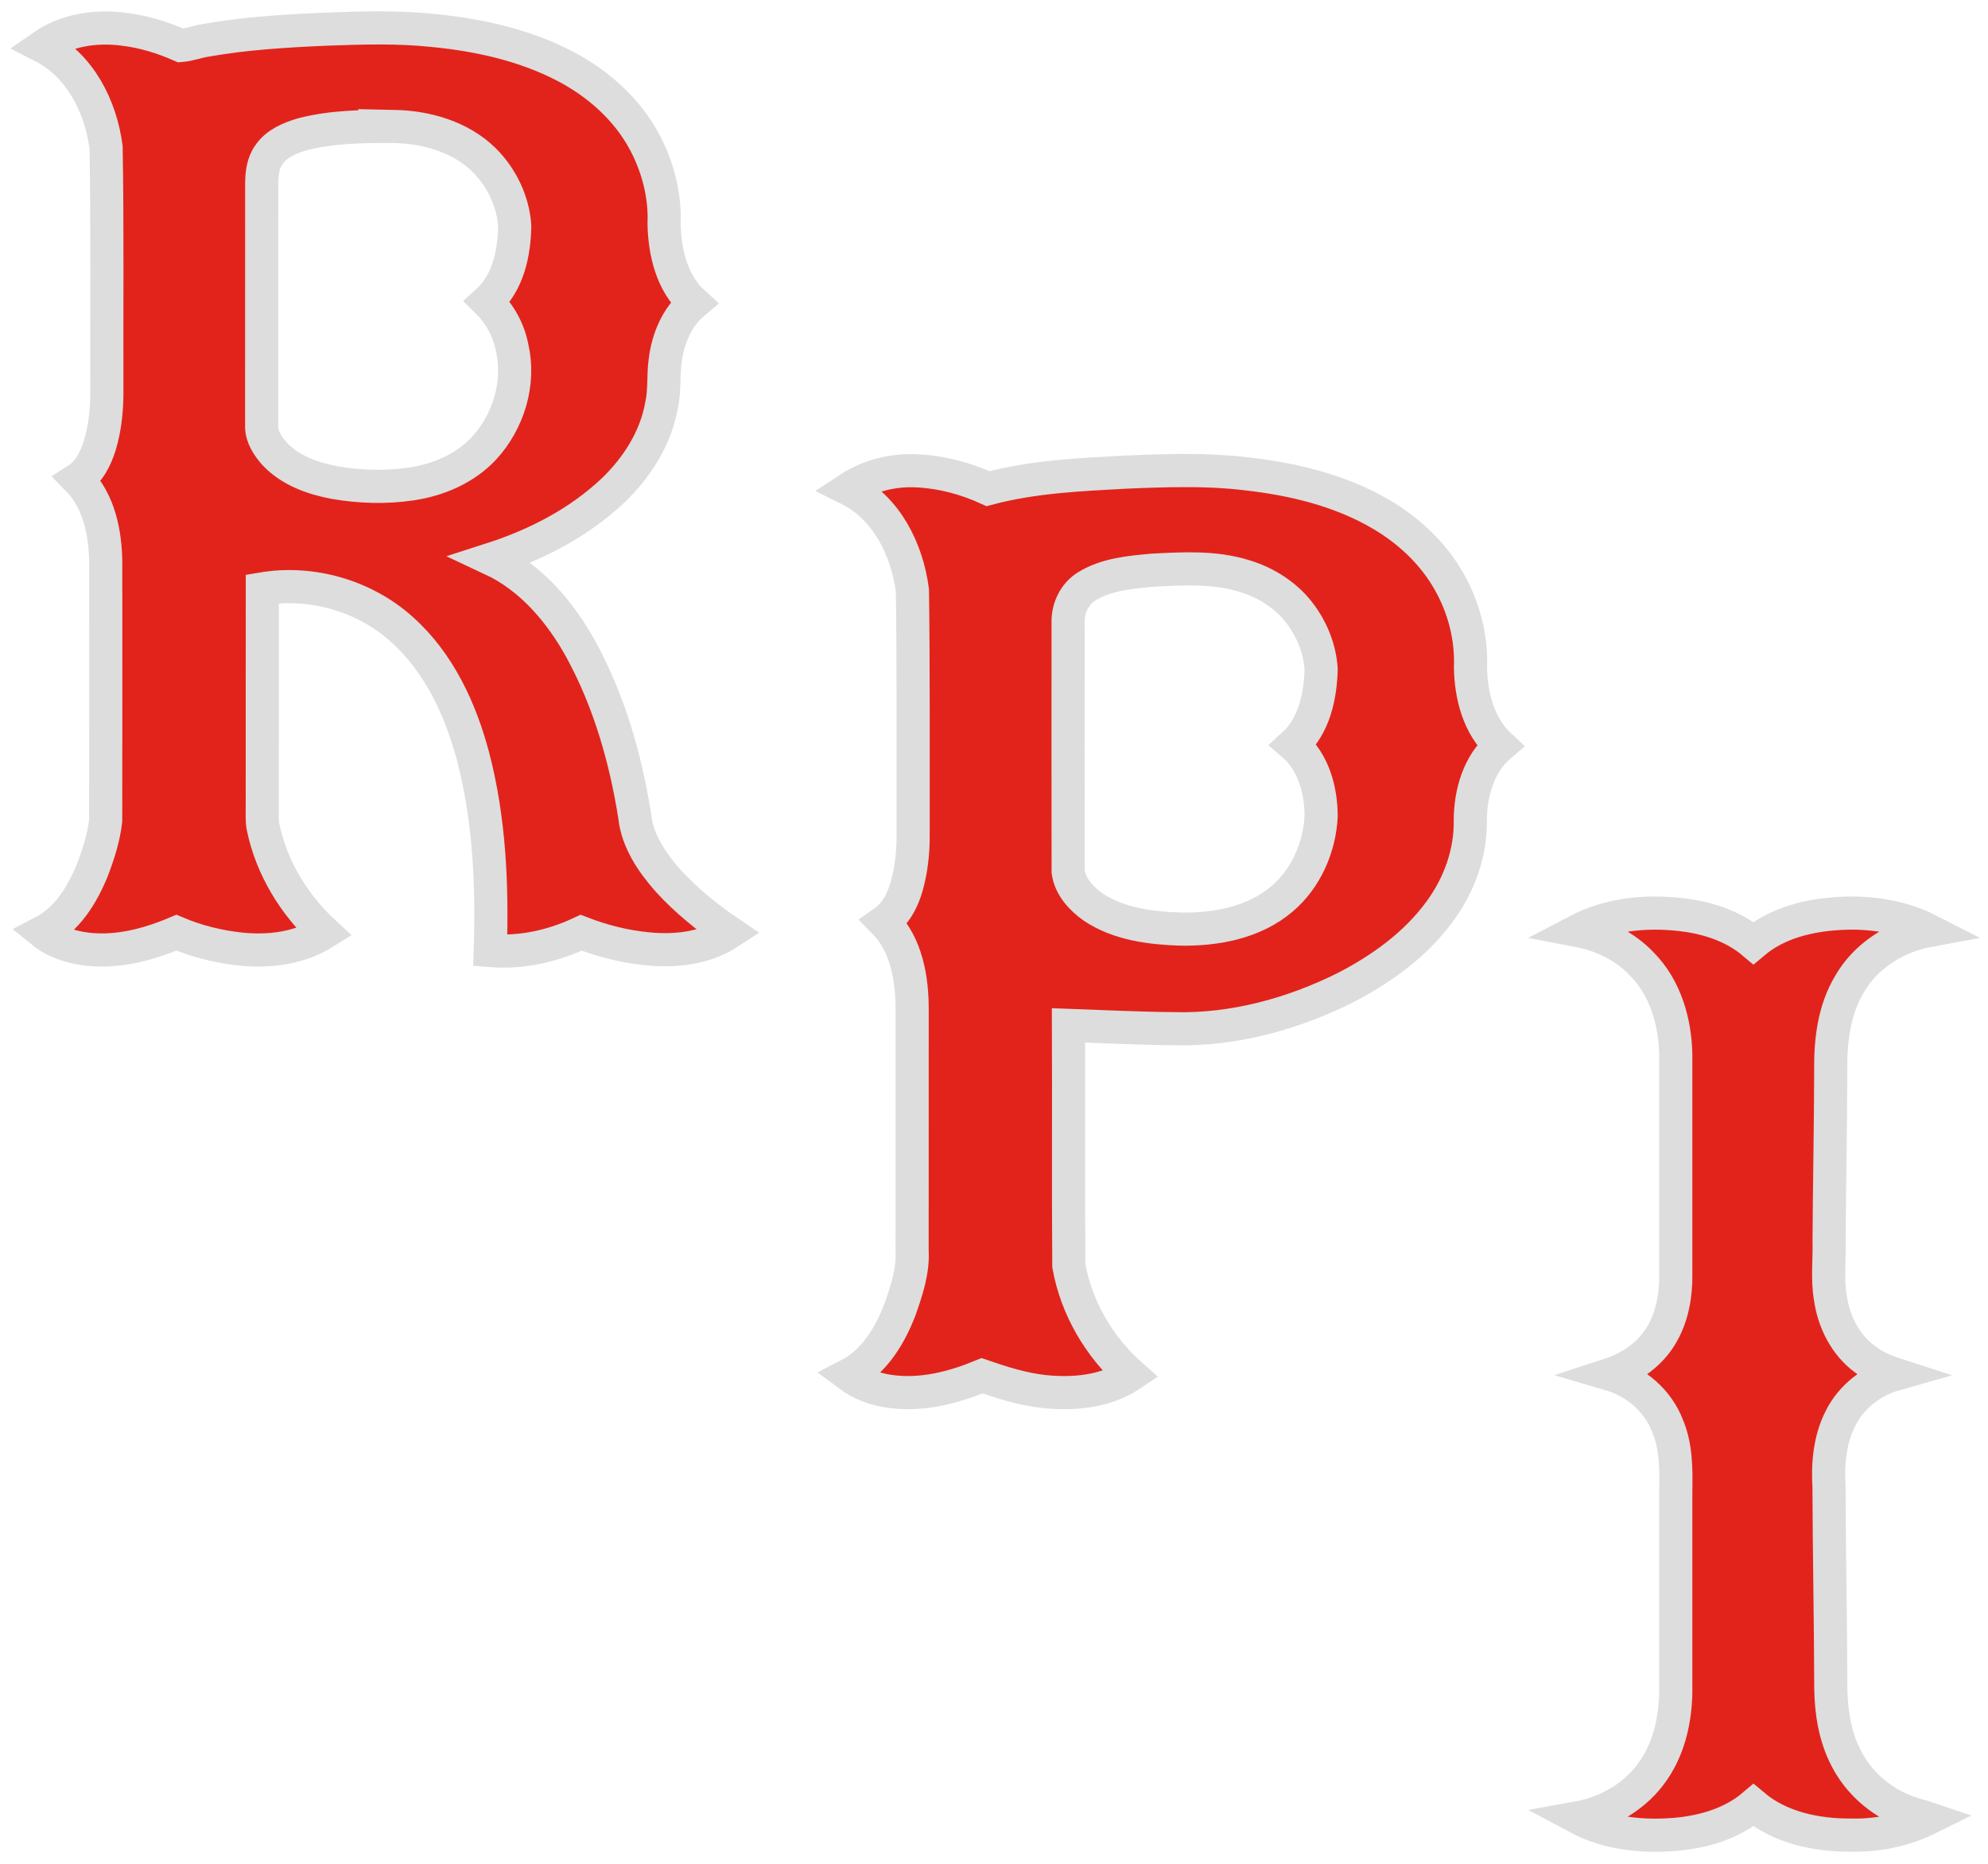
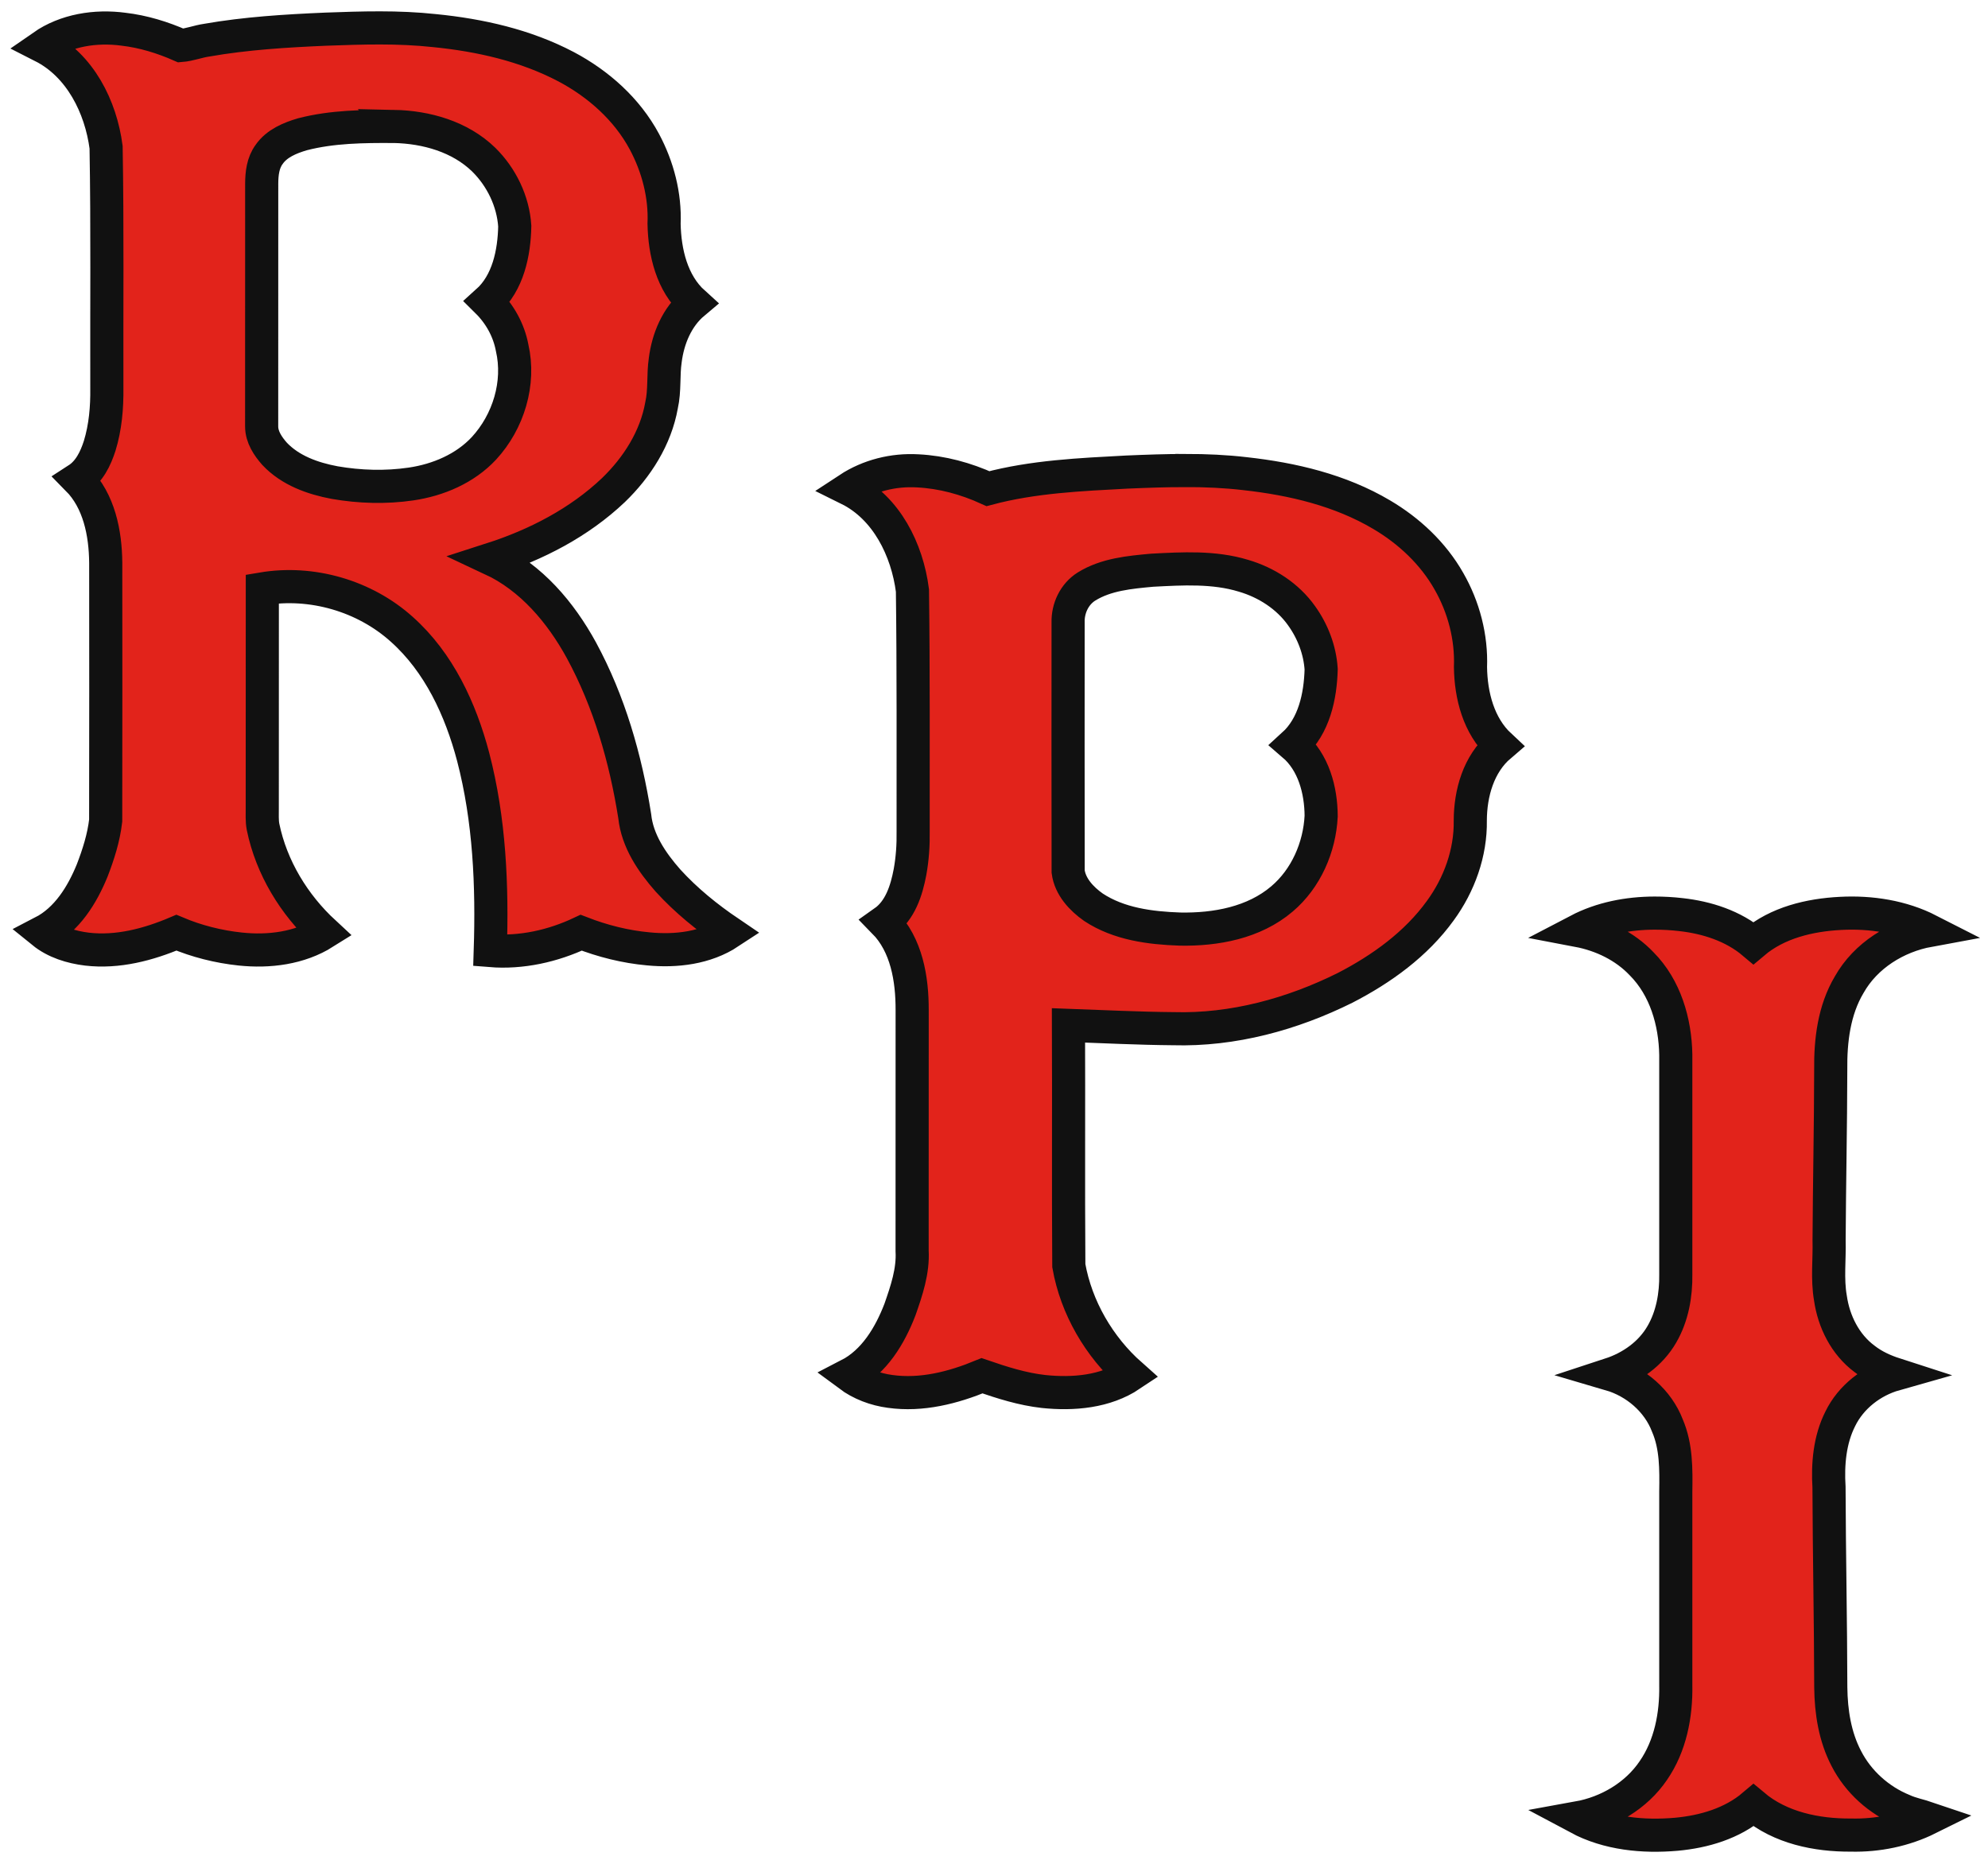
<svg xmlns="http://www.w3.org/2000/svg" height="140.62" width="150" version="1.1" viewBox="0 0 120 112.495">
-   <path d="m22.946 1.684c-1.096-0.002-2.192 0.036-3.286 0.076-2.403 0.104-4.814 0.249-7.187 0.665-0.525 0.075-1.031 0.279-1.559 0.321-1.102-0.486-2.267-0.845-3.467-0.984-1.676-0.221-3.468 0.052-4.876 1.032 2.27 1.153 3.513 3.653 3.833 6.091 0.084 4.841 0.031 9.685 0.045 14.527 0.015 1.177-0.085 2.366-0.431 3.495-0.248 0.774-0.627 1.562-1.333 2.018 1.299 1.315 1.68 3.251 1.697 5.037 0.001 5.19 0.01 10.38-0.003 15.57-0.118 1.031-0.439 2.036-0.812 3.005-0.607 1.486-1.518 2.969-2.988 3.729 0.755 0.612 1.718 0.906 2.669 1.023 1.854 0.216 3.704-0.273 5.4-0.992 1.224 0.517 2.53 0.846 3.85 0.986 1.739 0.184 3.579-0.044 5.082-0.989-1.834-1.694-3.195-3.926-3.701-6.381-0.073-0.382-0.044-0.771-0.048-1.156 0.003-4.404-0.002-8.81 0.003-13.213 2.983-0.503 6.17 0.417 8.419 2.441 2.245 2.001 3.551 4.835 4.307 7.697 0.994 3.808 1.16 7.779 1.034 11.694 1.886 0.154 3.785-0.273 5.488-1.077 1.301 0.504 2.664 0.85 4.056 0.975 1.672 0.163 3.455-0.047 4.885-0.989-1.34-0.908-2.606-1.932-3.698-3.131-0.971-1.102-1.857-2.396-2.012-3.895-0.549-3.475-1.537-6.915-3.222-10.017-1.247-2.276-3.02-4.38-5.412-5.496 2.694-0.867 5.284-2.204 7.348-4.163 1.431-1.38 2.555-3.142 2.906-5.121 0.202-0.894 0.09-1.82 0.223-2.723 0.165-1.296 0.702-2.598 1.722-3.453-1.323-1.192-1.758-3.058-1.793-4.775 0.073-1.721-0.378-3.444-1.187-4.958-1.051-1.961-2.777-3.493-4.729-4.527-2.452-1.29-5.201-1.907-7.943-2.179-1.091-0.118-2.185-0.162-3.281-0.163zm0.829 5.947c1.956 0.04 3.992 0.613 5.423 2.004 1.071 1.054 1.777 2.509 1.874 4.014-0.033 1.623-0.401 3.424-1.66 4.555 0.761 0.754 1.3 1.723 1.5 2.779 0.495 2.142-0.224 4.479-1.702 6.08-1.143 1.224-2.763 1.911-4.4 2.151-1.528 0.224-3.09 0.178-4.608-0.085-1.327-0.248-2.682-0.732-3.627-1.736-0.405-0.458-0.781-1.018-0.781-1.652 0.004-4.888 0.002-9.777 0.003-14.665 0.003-0.604 0.076-1.249 0.445-1.75 0.463-0.673 1.262-1.001 2.018-1.223 1.798-0.464 3.671-0.481 5.516-0.471zm47.816 20.77c-1.193-0.002-2.386 0.043-3.577 0.093-2.806 0.15-5.649 0.273-8.377 1.001-1.332-0.608-2.772-1.001-4.236-1.074-1.466-0.087-2.952 0.282-4.183 1.091 2.302 1.138 3.543 3.678 3.859 6.13 0.063 4.843 0.037 9.688 0.042 14.532 0.014 0.824-0.041 1.651-0.189 2.463-0.211 1.117-0.594 2.325-1.567 3.01 1.366 1.39 1.702 3.448 1.697 5.321-0.004 4.844-0.002 9.685-0.003 14.53 0.069 1.223-0.335 2.406-0.733 3.546-0.606 1.573-1.548 3.156-3.095 3.952 0.729 0.543 1.6 0.87 2.497 0.989 1.899 0.267 3.806-0.222 5.553-0.944 1.206 0.415 2.437 0.808 3.715 0.95 1.794 0.186 3.73 0.025 5.265-1.003-1.92-1.701-3.294-4.061-3.743-6.593-0.035-4.834 0.001-9.669-0.02-14.504 2.111 0.075 4.223 0.183 6.336 0.2 3.594 0.102 7.162-0.873 10.364-2.466 2.203-1.137 4.282-2.634 5.747-4.662 1.143-1.567 1.839-3.488 1.807-5.44 0.005-1.647 0.498-3.409 1.793-4.513-1.292-1.202-1.758-3.03-1.781-4.741 0.069-1.808-0.406-3.624-1.305-5.192-0.953-1.679-2.405-3.038-4.061-4.014-2.495-1.478-5.376-2.155-8.233-2.472-1.187-0.14-2.378-0.19-3.571-0.192zm0.73 5.944c0.924 0.027 1.843 0.135 2.734 0.406 1.387 0.405 2.675 1.232 3.515 2.421 0.673 0.937 1.105 2.067 1.178 3.222-0.044 1.632-0.422 3.42-1.68 4.563 1.226 1.051 1.673 2.744 1.68 4.304-0.095 1.885-0.913 3.769-2.368 5-1.688 1.438-3.994 1.859-6.153 1.818-1.8-0.062-3.689-0.304-5.226-1.319-0.725-0.511-1.404-1.239-1.525-2.148-0.008-5.014-0.007-10.026-0.003-15.04-0.023-0.856 0.381-1.715 1.116-2.173 1.181-0.73 2.606-0.857 3.957-0.981 0.917-0.048 1.849-0.101 2.773-0.073zm27.551 20.77c-1.597 0.004-3.199 0.308-4.62 1.051 1.439 0.273 2.826 0.938 3.842 2.01 1.429 1.438 2.028 3.509 2.06 5.496 0.001 4.413-0.004 8.825 0 13.239 0.019 1.25-0.206 2.537-0.84 3.627-0.676 1.177-1.839 1.998-3.115 2.416 1.537 0.451 2.877 1.593 3.453 3.103 0.536 1.25 0.522 2.632 0.502 3.966 0.001 3.904-0.002 7.809 0 11.714 0.03 1.786-0.326 3.644-1.356 5.135-1.036 1.528-2.742 2.527-4.543 2.852 1.809 0.968 3.924 1.168 5.939 0.992 1.663-0.154 3.358-0.648 4.651-1.748 1.62 1.363 3.815 1.812 5.885 1.798 1.606 0.039 3.226-0.294 4.668-1.009-0.505-0.172-1.036-0.267-1.522-0.49-1.463-0.598-2.709-1.718-3.43-3.126-0.687-1.314-0.919-2.814-0.936-4.281-0.009-4.031-0.093-8.06-0.107-12.092-0.085-1.399 0.04-2.858 0.679-4.126 0.644-1.323 1.901-2.294 3.306-2.692-0.657-0.212-1.297-0.502-1.843-0.93-1.168-0.867-1.857-2.256-2.058-3.675-0.201-1.157-0.047-2.33-0.079-3.495 0.019-3.427 0.093-6.852 0.099-10.279-0.021-1.763 0.199-3.598 1.116-5.138 0.995-1.762 2.853-2.912 4.817-3.272-1.64-0.838-3.515-1.127-5.341-1.029-1.865 0.096-3.804 0.555-5.259 1.787-1.224-1.033-2.809-1.54-4.38-1.714-0.525-0.061-1.054-0.091-1.587-0.09z" stroke="#ddd" stroke-width="2" fill="#e2231b" />
+   <path d="m22.946 1.684c-1.096-0.002-2.192 0.036-3.286 0.076-2.403 0.104-4.814 0.249-7.187 0.665-0.525 0.075-1.031 0.279-1.559 0.321-1.102-0.486-2.267-0.845-3.467-0.984-1.676-0.221-3.468 0.052-4.876 1.032 2.27 1.153 3.513 3.653 3.833 6.091 0.084 4.841 0.031 9.685 0.045 14.527 0.015 1.177-0.085 2.366-0.431 3.495-0.248 0.774-0.627 1.562-1.333 2.018 1.299 1.315 1.68 3.251 1.697 5.037 0.001 5.19 0.01 10.38-0.003 15.57-0.118 1.031-0.439 2.036-0.812 3.005-0.607 1.486-1.518 2.969-2.988 3.729 0.755 0.612 1.718 0.906 2.669 1.023 1.854 0.216 3.704-0.273 5.4-0.992 1.224 0.517 2.53 0.846 3.85 0.986 1.739 0.184 3.579-0.044 5.082-0.989-1.834-1.694-3.195-3.926-3.701-6.381-0.073-0.382-0.044-0.771-0.048-1.156 0.003-4.404-0.002-8.81 0.003-13.213 2.983-0.503 6.17 0.417 8.419 2.441 2.245 2.001 3.551 4.835 4.307 7.697 0.994 3.808 1.16 7.779 1.034 11.694 1.886 0.154 3.785-0.273 5.488-1.077 1.301 0.504 2.664 0.85 4.056 0.975 1.672 0.163 3.455-0.047 4.885-0.989-1.34-0.908-2.606-1.932-3.698-3.131-0.971-1.102-1.857-2.396-2.012-3.895-0.549-3.475-1.537-6.915-3.222-10.017-1.247-2.276-3.02-4.38-5.412-5.496 2.694-0.867 5.284-2.204 7.348-4.163 1.431-1.38 2.555-3.142 2.906-5.121 0.202-0.894 0.09-1.82 0.223-2.723 0.165-1.296 0.702-2.598 1.722-3.453-1.323-1.192-1.758-3.058-1.793-4.775 0.073-1.721-0.378-3.444-1.187-4.958-1.051-1.961-2.777-3.493-4.729-4.527-2.452-1.29-5.201-1.907-7.943-2.179-1.091-0.118-2.185-0.162-3.281-0.163zm0.829 5.947c1.956 0.04 3.992 0.613 5.423 2.004 1.071 1.054 1.777 2.509 1.874 4.014-0.033 1.623-0.401 3.424-1.66 4.555 0.761 0.754 1.3 1.723 1.5 2.779 0.495 2.142-0.224 4.479-1.702 6.08-1.143 1.224-2.763 1.911-4.4 2.151-1.528 0.224-3.09 0.178-4.608-0.085-1.327-0.248-2.682-0.732-3.627-1.736-0.405-0.458-0.781-1.018-0.781-1.652 0.004-4.888 0.002-9.777 0.003-14.665 0.003-0.604 0.076-1.249 0.445-1.75 0.463-0.673 1.262-1.001 2.018-1.223 1.798-0.464 3.671-0.481 5.516-0.471zm47.816 20.77c-1.193-0.002-2.386 0.043-3.577 0.093-2.806 0.15-5.649 0.273-8.377 1.001-1.332-0.608-2.772-1.001-4.236-1.074-1.466-0.087-2.952 0.282-4.183 1.091 2.302 1.138 3.543 3.678 3.859 6.13 0.063 4.843 0.037 9.688 0.042 14.532 0.014 0.824-0.041 1.651-0.189 2.463-0.211 1.117-0.594 2.325-1.567 3.01 1.366 1.39 1.702 3.448 1.697 5.321-0.004 4.844-0.002 9.685-0.003 14.53 0.069 1.223-0.335 2.406-0.733 3.546-0.606 1.573-1.548 3.156-3.095 3.952 0.729 0.543 1.6 0.87 2.497 0.989 1.899 0.267 3.806-0.222 5.553-0.944 1.206 0.415 2.437 0.808 3.715 0.95 1.794 0.186 3.73 0.025 5.265-1.003-1.92-1.701-3.294-4.061-3.743-6.593-0.035-4.834 0.001-9.669-0.02-14.504 2.111 0.075 4.223 0.183 6.336 0.2 3.594 0.102 7.162-0.873 10.364-2.466 2.203-1.137 4.282-2.634 5.747-4.662 1.143-1.567 1.839-3.488 1.807-5.44 0.005-1.647 0.498-3.409 1.793-4.513-1.292-1.202-1.758-3.03-1.781-4.741 0.069-1.808-0.406-3.624-1.305-5.192-0.953-1.679-2.405-3.038-4.061-4.014-2.495-1.478-5.376-2.155-8.233-2.472-1.187-0.14-2.378-0.19-3.571-0.192zm0.73 5.944c0.924 0.027 1.843 0.135 2.734 0.406 1.387 0.405 2.675 1.232 3.515 2.421 0.673 0.937 1.105 2.067 1.178 3.222-0.044 1.632-0.422 3.42-1.68 4.563 1.226 1.051 1.673 2.744 1.68 4.304-0.095 1.885-0.913 3.769-2.368 5-1.688 1.438-3.994 1.859-6.153 1.818-1.8-0.062-3.689-0.304-5.226-1.319-0.725-0.511-1.404-1.239-1.525-2.148-0.008-5.014-0.007-10.026-0.003-15.04-0.023-0.856 0.381-1.715 1.116-2.173 1.181-0.73 2.606-0.857 3.957-0.981 0.917-0.048 1.849-0.101 2.773-0.073zm27.551 20.77c-1.597 0.004-3.199 0.308-4.62 1.051 1.439 0.273 2.826 0.938 3.842 2.01 1.429 1.438 2.028 3.509 2.06 5.496 0.001 4.413-0.004 8.825 0 13.239 0.019 1.25-0.206 2.537-0.84 3.627-0.676 1.177-1.839 1.998-3.115 2.416 1.537 0.451 2.877 1.593 3.453 3.103 0.536 1.25 0.522 2.632 0.502 3.966 0.001 3.904-0.002 7.809 0 11.714 0.03 1.786-0.326 3.644-1.356 5.135-1.036 1.528-2.742 2.527-4.543 2.852 1.809 0.968 3.924 1.168 5.939 0.992 1.663-0.154 3.358-0.648 4.651-1.748 1.62 1.363 3.815 1.812 5.885 1.798 1.606 0.039 3.226-0.294 4.668-1.009-0.505-0.172-1.036-0.267-1.522-0.49-1.463-0.598-2.709-1.718-3.43-3.126-0.687-1.314-0.919-2.814-0.936-4.281-0.009-4.031-0.093-8.06-0.107-12.092-0.085-1.399 0.04-2.858 0.679-4.126 0.644-1.323 1.901-2.294 3.306-2.692-0.657-0.212-1.297-0.502-1.843-0.93-1.168-0.867-1.857-2.256-2.058-3.675-0.201-1.157-0.047-2.33-0.079-3.495 0.019-3.427 0.093-6.852 0.099-10.279-0.021-1.763 0.199-3.598 1.116-5.138 0.995-1.762 2.853-2.912 4.817-3.272-1.64-0.838-3.515-1.127-5.341-1.029-1.865 0.096-3.804 0.555-5.259 1.787-1.224-1.033-2.809-1.54-4.38-1.714-0.525-0.061-1.054-0.091-1.587-0.09z" stroke="#111" stroke-width="2" fill="#e2231b" />
</svg>
